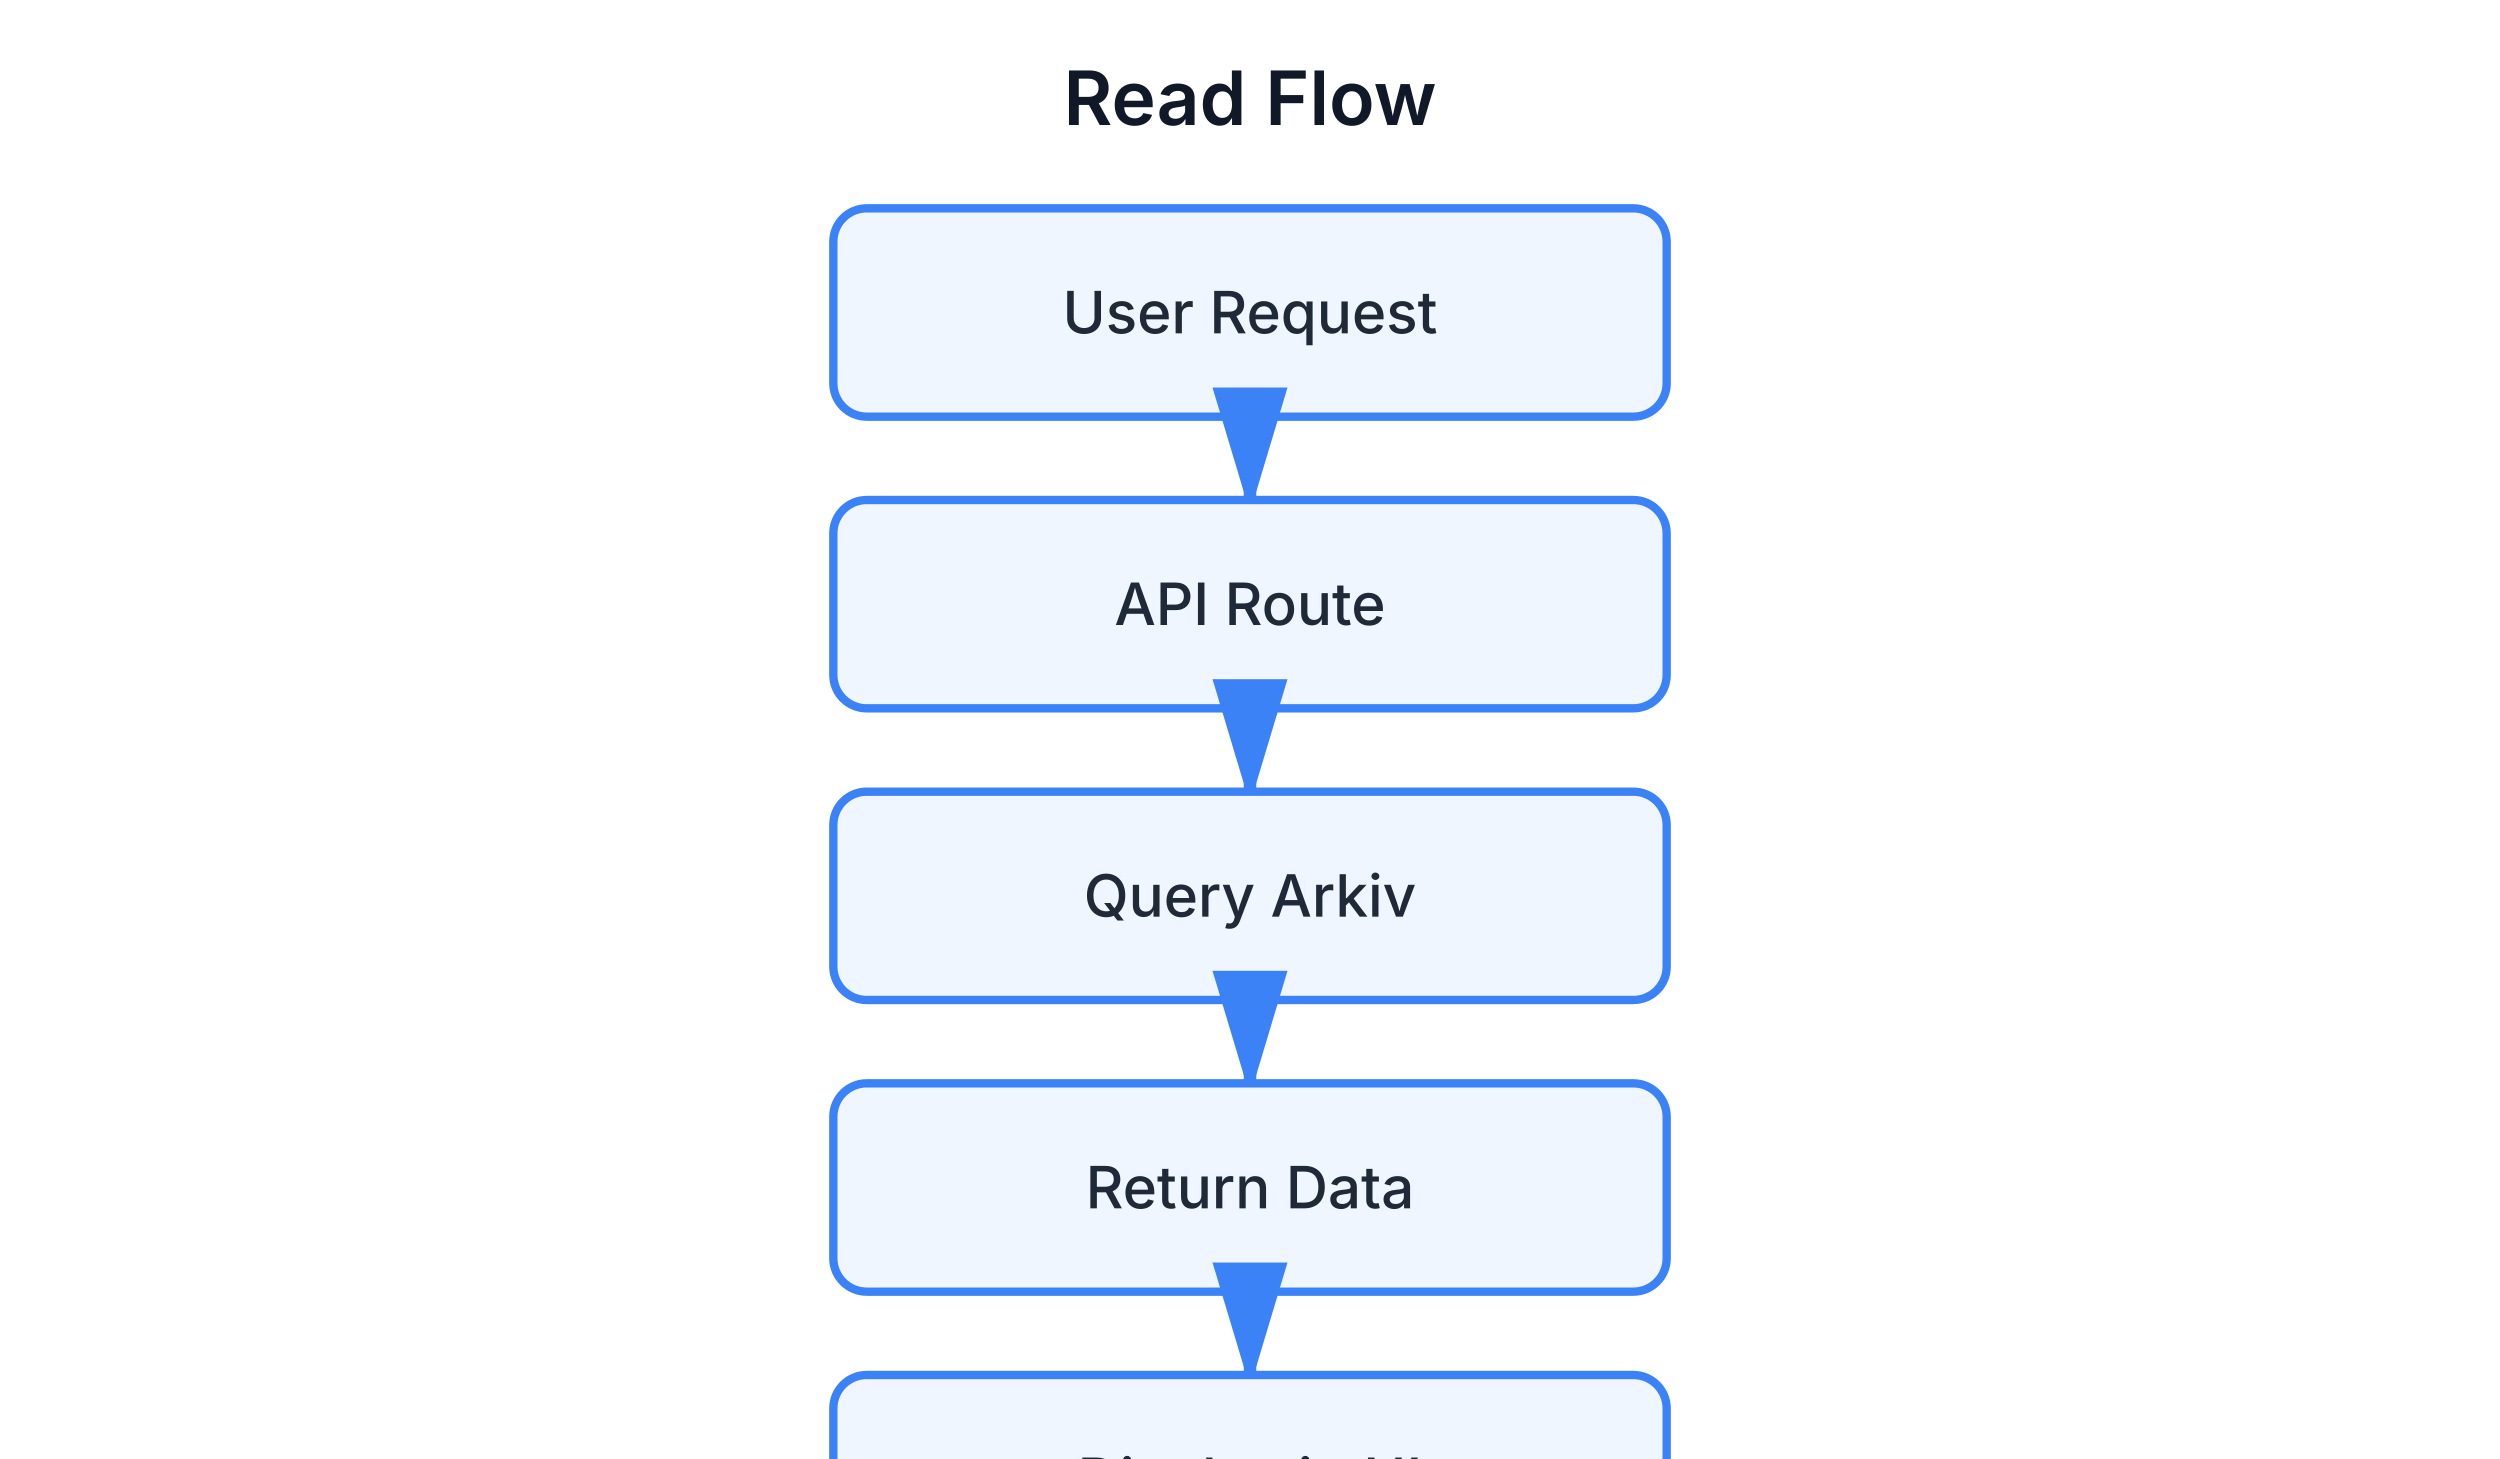
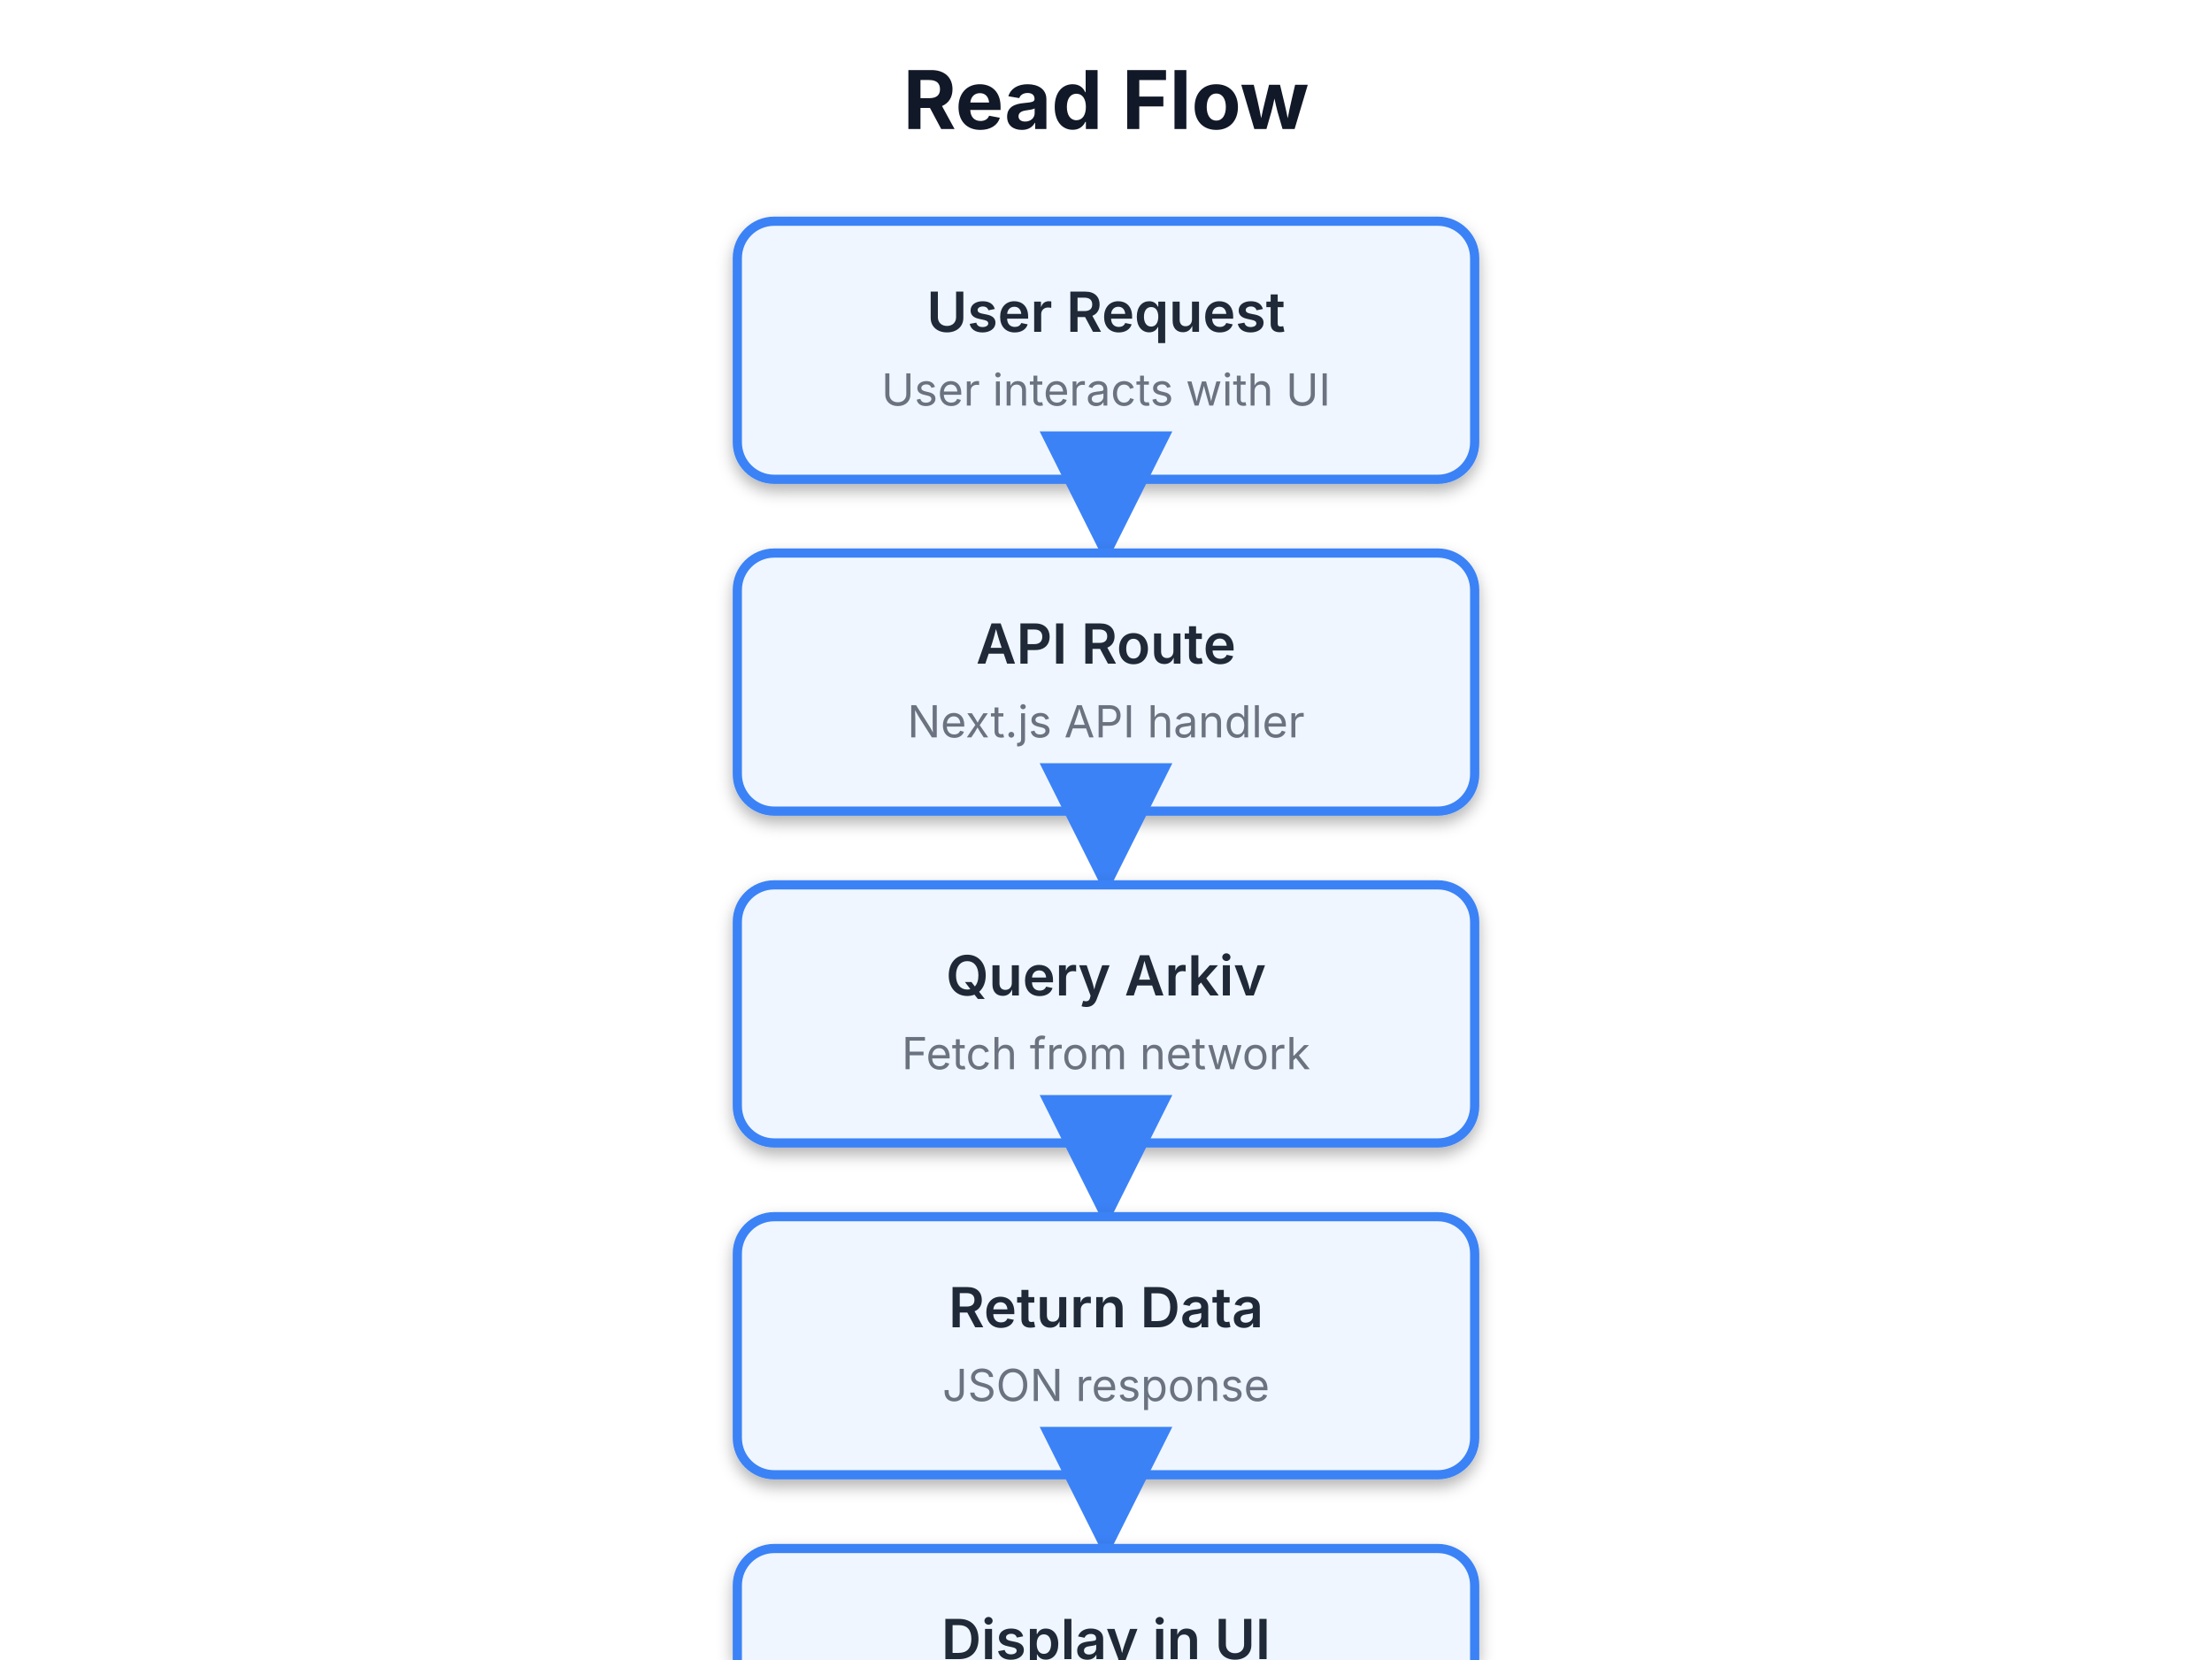
- <svg xmlns="http://www.w3.org/2000/svg" viewBox="0 0 600 350" role="img" aria-label="Read flow diagram">
+ <svg xmlns="http://www.w3.org/2000/svg" viewBox="0 0 600 450" role="img" aria-label="Read flow diagram">
  <defs>
    <style>
-       .flow-box { fill: #eff6ff; stroke: #3b82f6; stroke-width: 2; }
+       .flow-box { fill: #eff6ff; stroke: #3b82f6; stroke-width: 2.5; }
      .arrow { stroke: #3b82f6; stroke-width: 3; fill: none; marker-end: url(#arrowhead-blue); }
-       .text-label { font-family: system-ui, -apple-system, sans-serif; font-size: 14px; fill: #1f2937; font-weight: 500; }
-       .text-title { font-family: system-ui, -apple-system, sans-serif; font-size: 18px; fill: #111827; font-weight: 600; text-anchor: middle; }
+       .text-label { font-family: system-ui, -apple-system, sans-serif; font-size: 15px; fill: #1f2937; font-weight: 600; }
+       .text-subtitle { font-family: system-ui, -apple-system, sans-serif; font-size: 12px; fill: #6b7280; font-weight: 400; }
+       .text-title { font-family: system-ui, -apple-system, sans-serif; font-size: 22px; fill: #111827; font-weight: 700; text-anchor: middle; }
+       .shadow { filter: url(#drop-shadow); }
    </style>
-     <marker id="arrowhead-blue" markerWidth="10" markerHeight="10" refX="9" refY="3" orient="auto">
-       <polygon points="0 0, 10 3, 0 6" fill="#3b82f6" />
+     <marker id="arrowhead-blue" markerWidth="12" markerHeight="12" refX="11" refY="6" orient="auto" markerUnits="strokeWidth">
+       <polygon points="0 0, 12 6, 0 12" fill="#3b82f6" />
    </marker>
+     <filter id="drop-shadow" x="-50%" y="-50%" width="200%" height="200%">
+       <feGaussianBlur in="SourceAlpha" stdDeviation="2" />
+       <feOffset dx="0" dy="2" result="offsetblur" />
+       <feComponentTransfer>
+         <feFuncA type="linear" slope="0.3" />
+       </feComponentTransfer>
+       <feMerge>
+         <feMergeNode />
+         <feMergeNode in="SourceGraphic" />
+       </feMerge>
+     </filter>
  </defs>
-   <text x="300" y="30" class="text-title">Read Flow</text>
-   <rect x="200" y="50" width="200" height="50" rx="8" class="flow-box" />
-   <text x="300" y="80" text-anchor="middle" class="text-label">User Request</text>
-   <line x1="300" y1="100" x2="300" y2="120" class="arrow" />
-   <rect x="200" y="120" width="200" height="50" rx="8" class="flow-box" />
-   <text x="300" y="150" text-anchor="middle" class="text-label">API Route</text>
-   <line x1="300" y1="170" x2="300" y2="190" class="arrow" />
-   <rect x="200" y="190" width="200" height="50" rx="8" class="flow-box" />
-   <text x="300" y="220" text-anchor="middle" class="text-label">Query Arkiv</text>
-   <line x1="300" y1="240" x2="300" y2="260" class="arrow" />
-   <rect x="200" y="260" width="200" height="50" rx="8" class="flow-box" />
-   <text x="300" y="290" text-anchor="middle" class="text-label">Return Data</text>
+   <text x="300" y="35" class="text-title">Read Flow</text>
+   <rect x="200" y="60" width="200" height="70" rx="10" class="flow-box shadow" />
+   <text x="300" y="90" text-anchor="middle" class="text-label">User Request</text>
+   <text x="300" y="110" text-anchor="middle" class="text-subtitle">User interacts with UI</text>
+   <line x1="300" y1="130" x2="300" y2="150" class="arrow" />
+   <rect x="200" y="150" width="200" height="70" rx="10" class="flow-box shadow" />
+   <text x="300" y="180" text-anchor="middle" class="text-label">API Route</text>
+   <text x="300" y="200" text-anchor="middle" class="text-subtitle">Next.js API handler</text>
+   <line x1="300" y1="220" x2="300" y2="240" class="arrow" />
+   <rect x="200" y="240" width="200" height="70" rx="10" class="flow-box shadow" />
+   <text x="300" y="270" text-anchor="middle" class="text-label">Query Arkiv</text>
+   <text x="300" y="290" text-anchor="middle" class="text-subtitle">Fetch from network</text>
  <line x1="300" y1="310" x2="300" y2="330" class="arrow" />
-   <rect x="200" y="330" width="200" height="50" rx="8" class="flow-box" />
-   <text x="300" y="360" text-anchor="middle" class="text-label">Display in UI</text>
+   <rect x="200" y="330" width="200" height="70" rx="10" class="flow-box shadow" />
+   <text x="300" y="360" text-anchor="middle" class="text-label">Return Data</text>
+   <text x="300" y="380" text-anchor="middle" class="text-subtitle">JSON response</text>
+   <line x1="300" y1="400" x2="300" y2="420" class="arrow" />
+   <rect x="200" y="420" width="200" height="70" rx="10" class="flow-box shadow" />
+   <text x="300" y="450" text-anchor="middle" class="text-label">Display in UI</text>
+   <text x="300" y="470" text-anchor="middle" class="text-subtitle">Render to user</text>
</svg>
